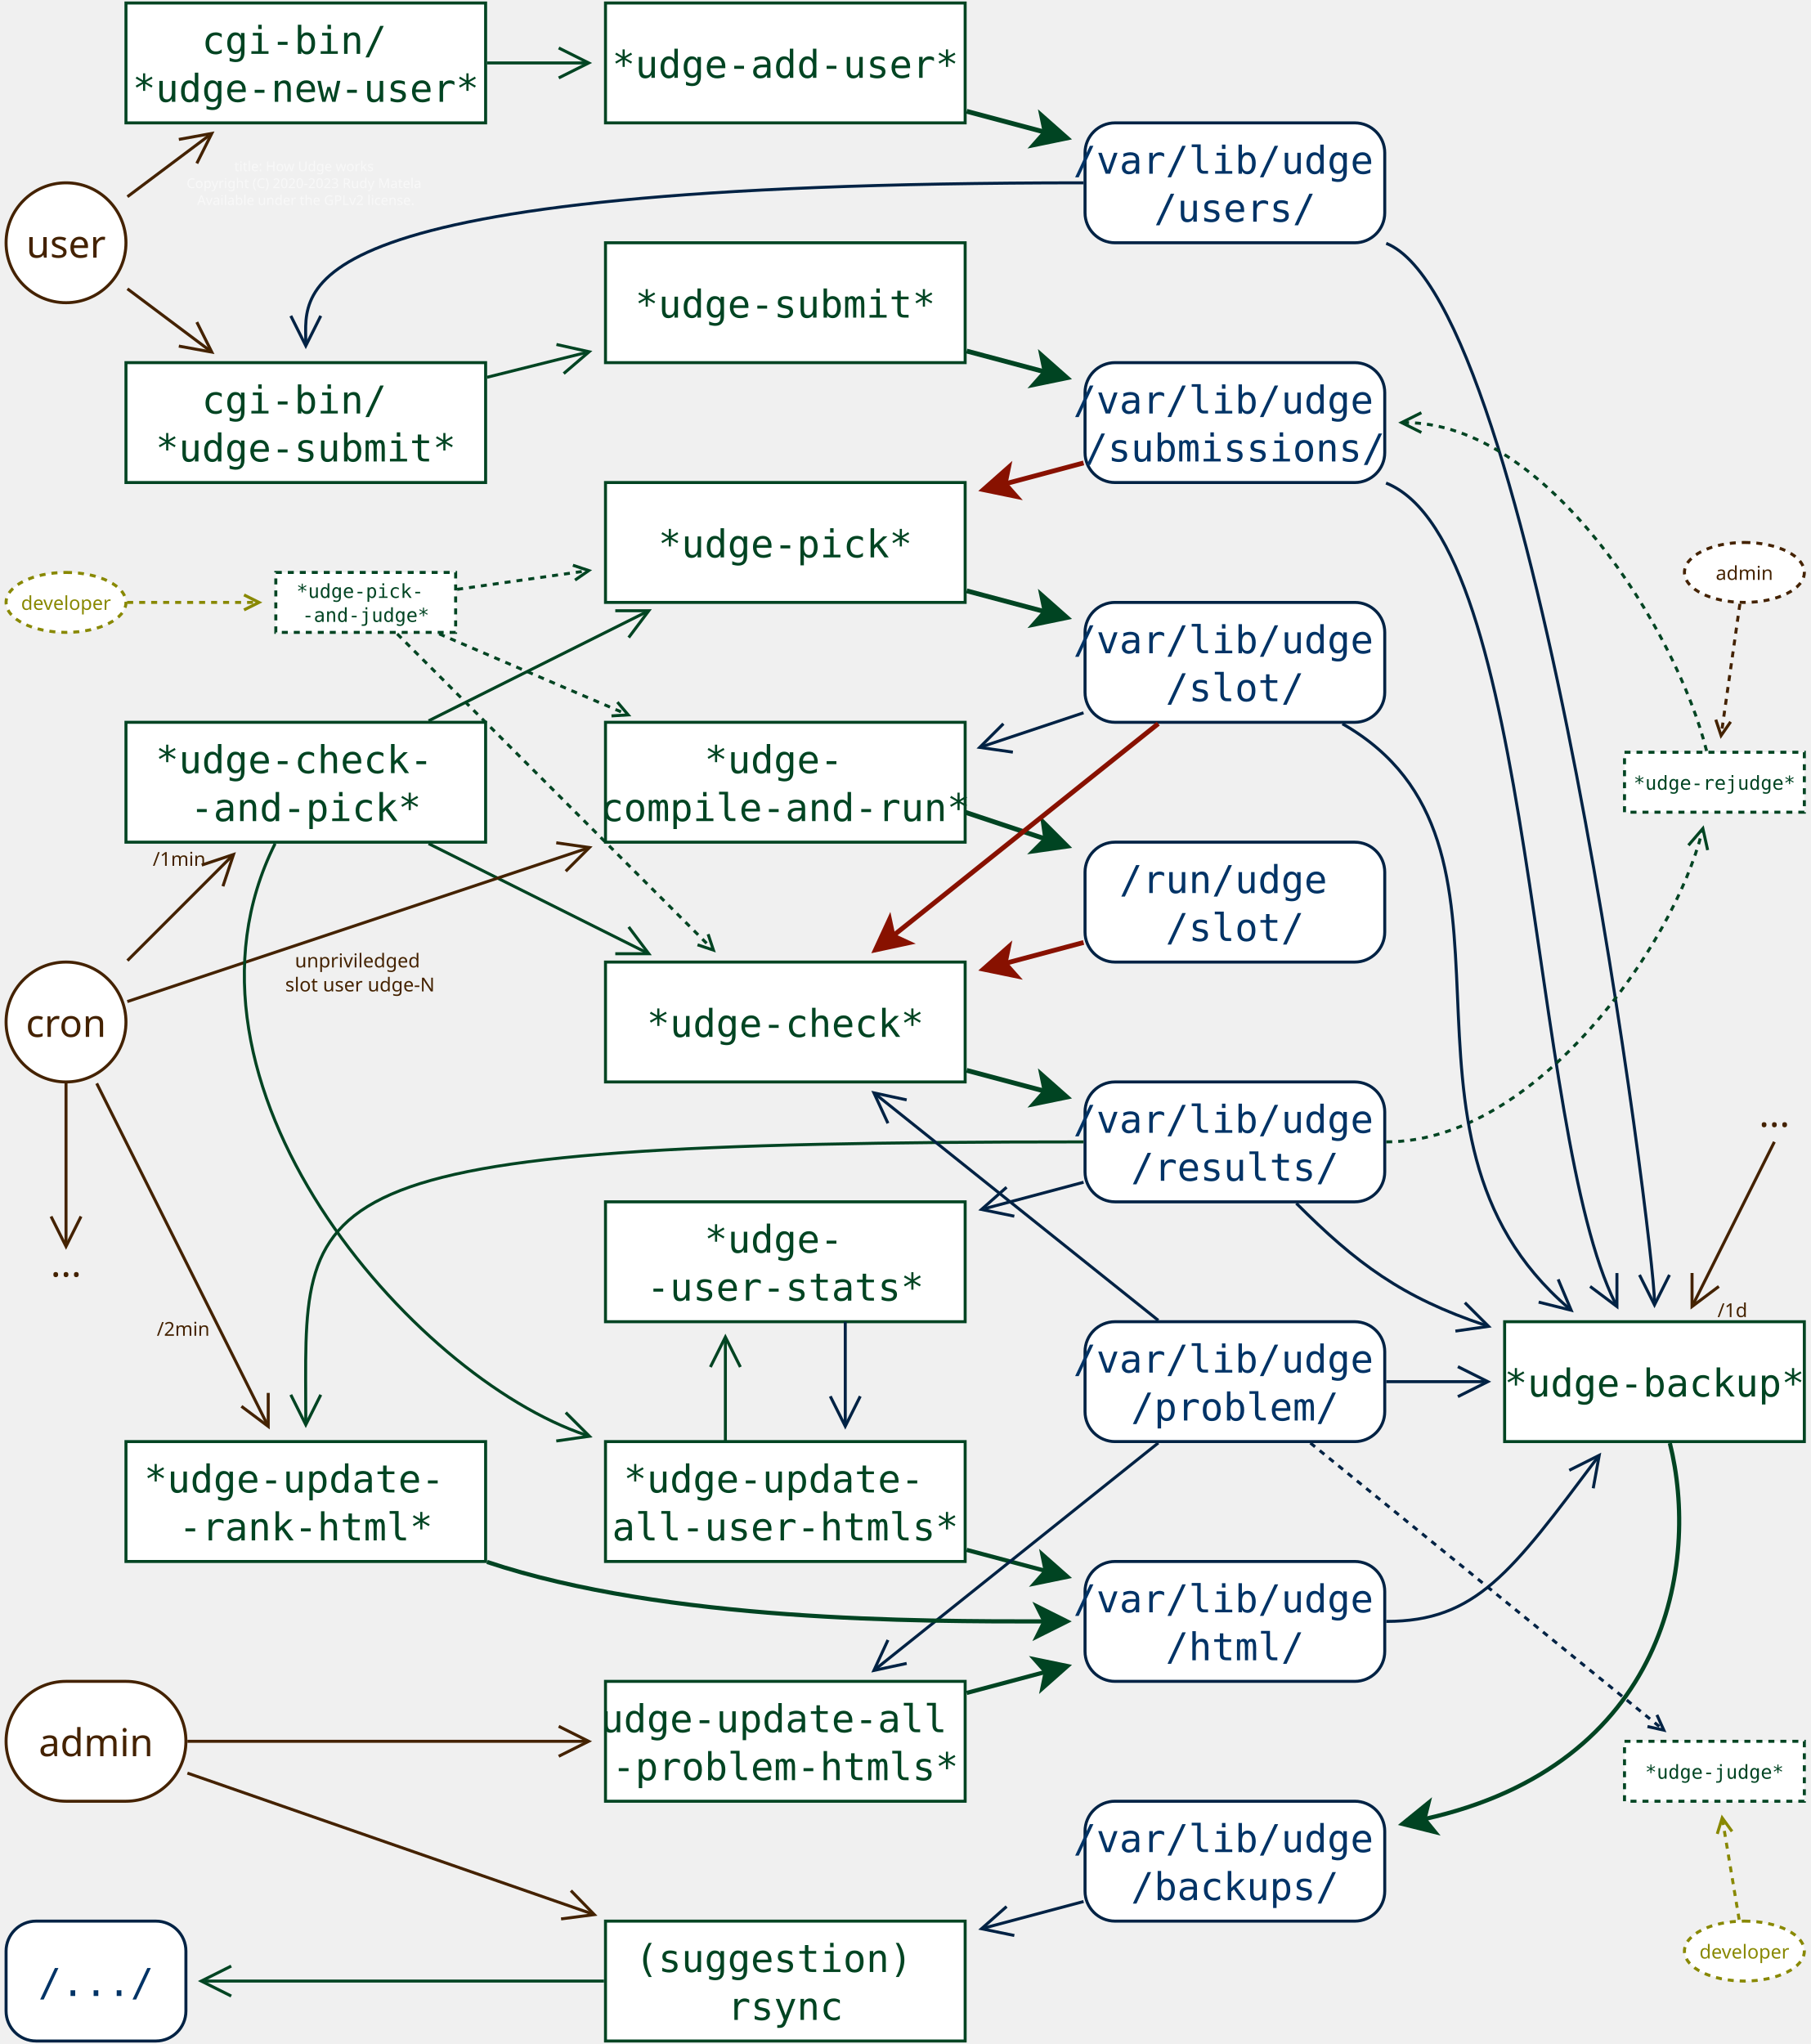
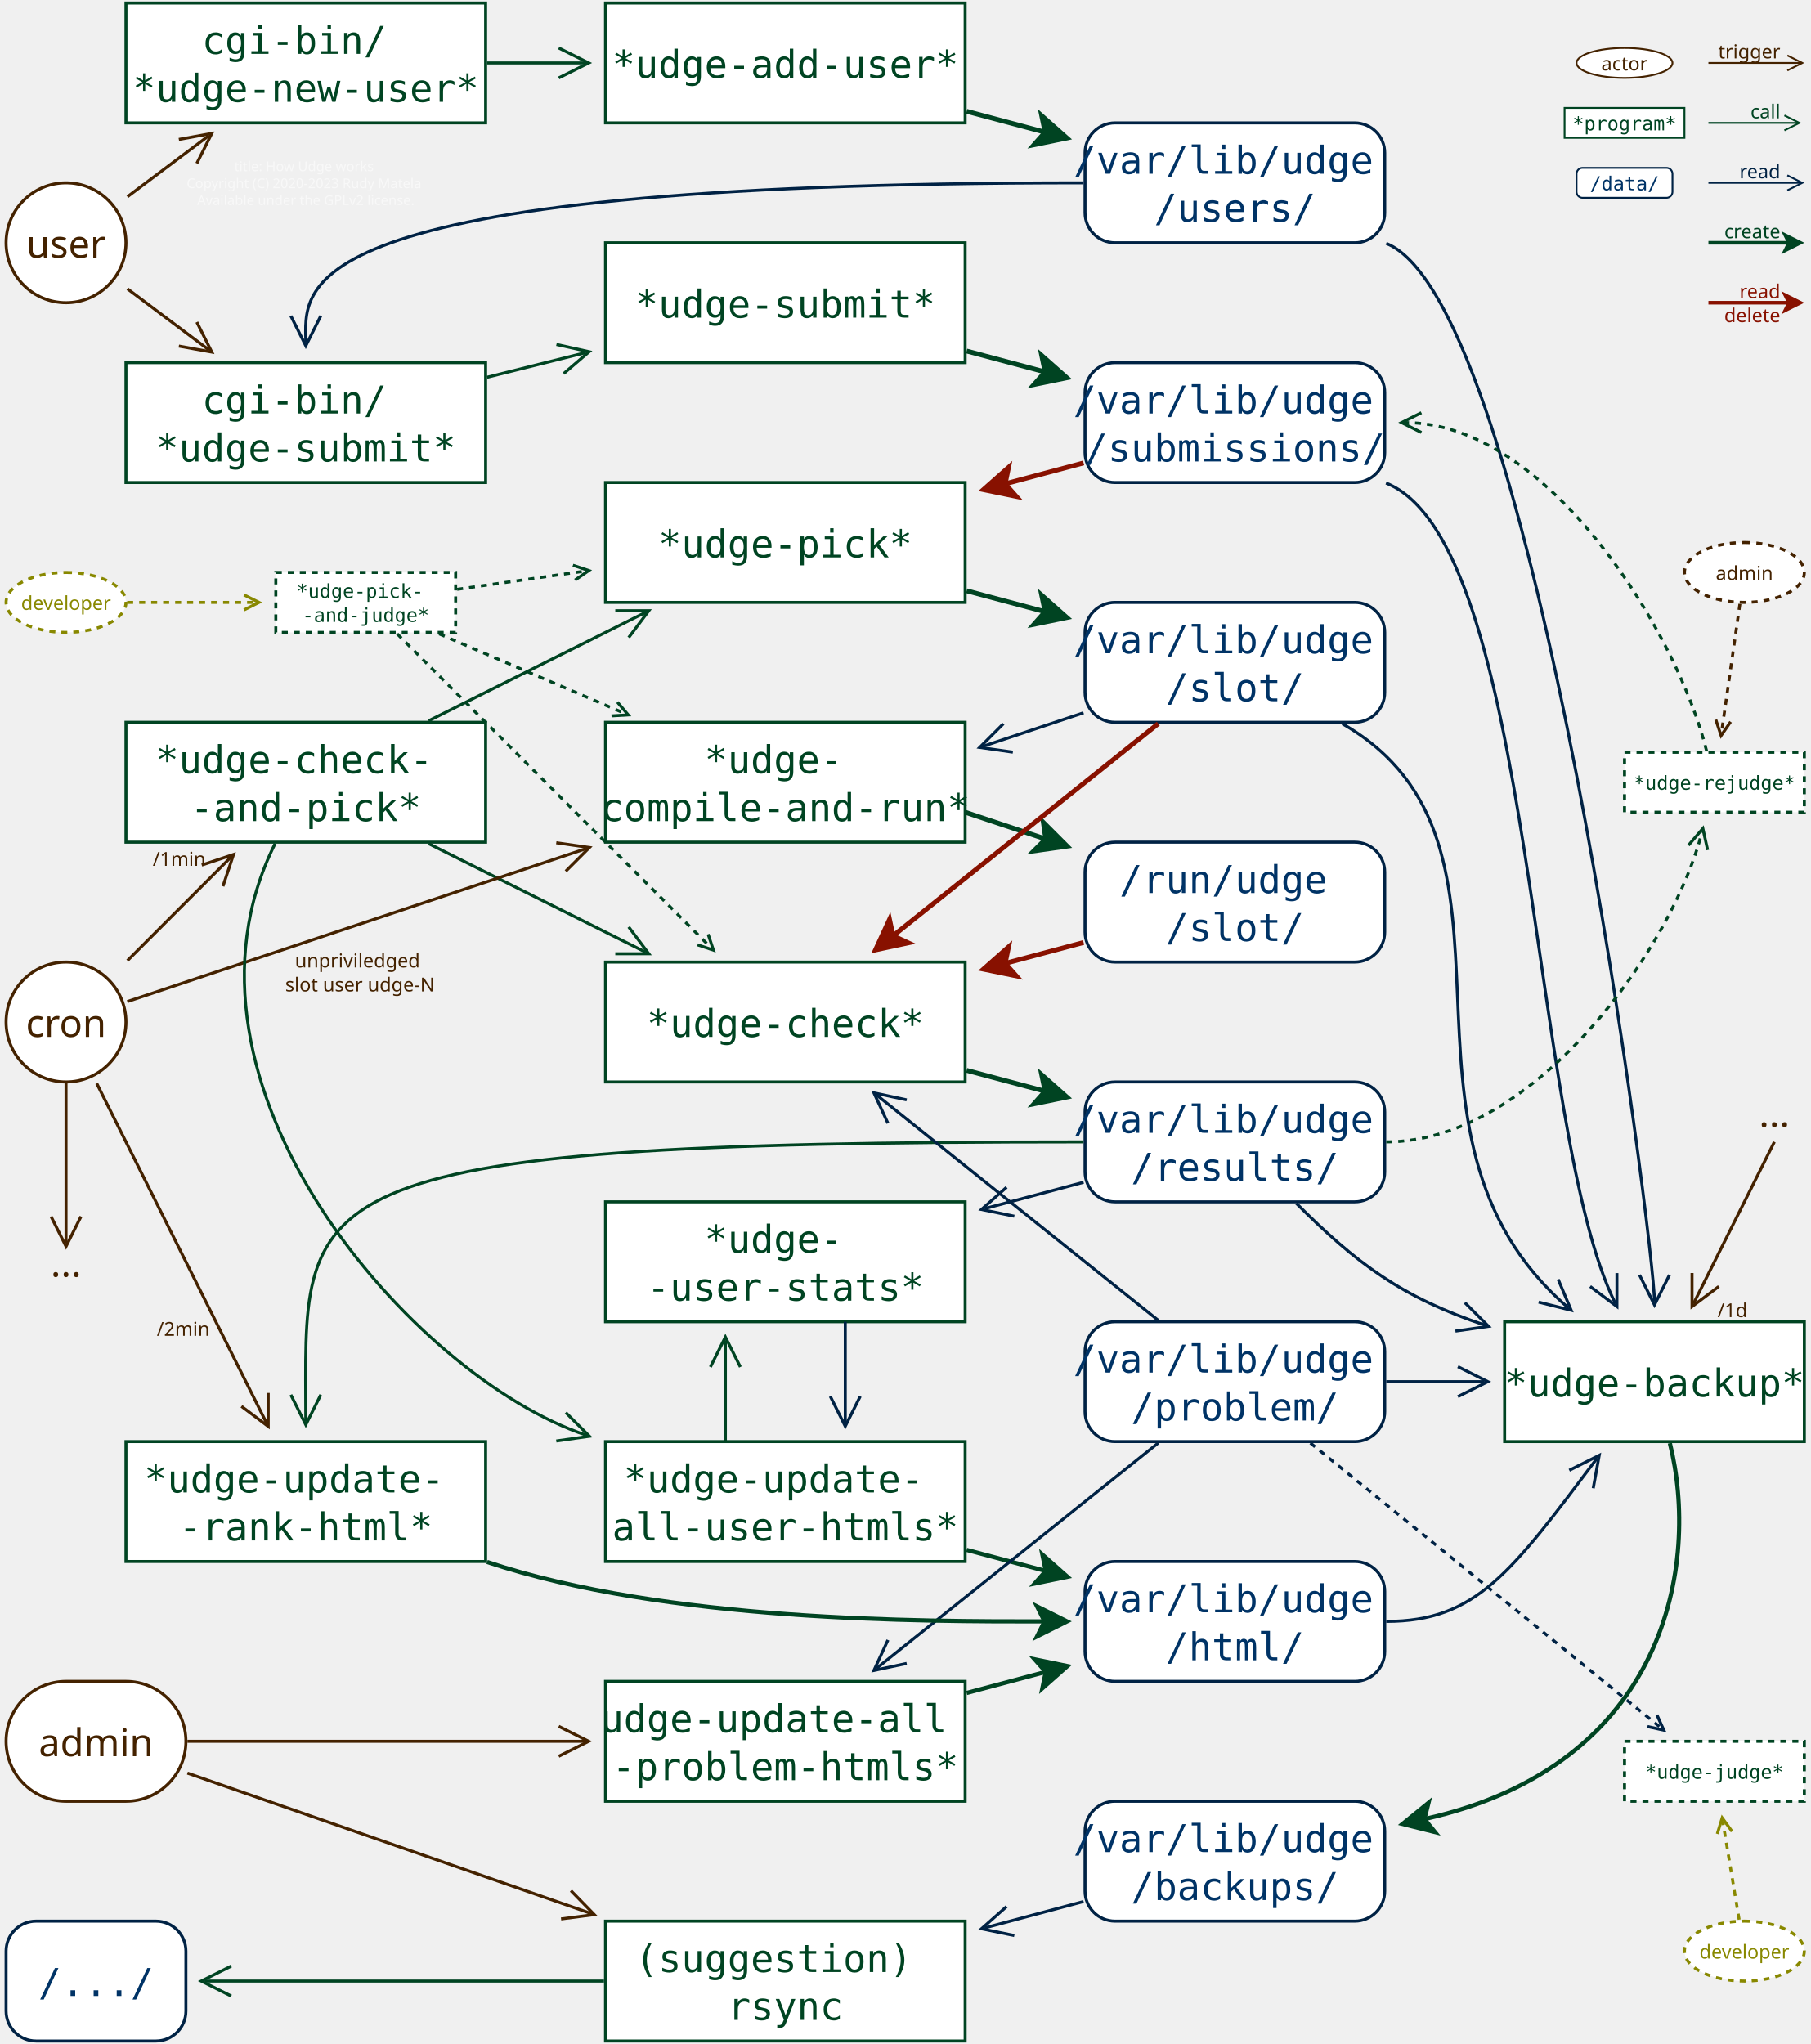
<svg xmlns="http://www.w3.org/2000/svg" width="155mm" height="175mm" viewBox="-1 -1 602 682">
  <g>
    <rect style="fill: #ffffff" x="360" y="40" width="100" height="40" rx="10" ry="10" />
    <rect style="fill: none; fill-opacity:0; stroke-width: 1; stroke-linejoin: round; stroke: #002244" x="360" y="40" width="100" height="40" rx="10" ry="10" />
  </g>
  <g>
    <rect style="fill: #ffffff" x="200" y="0" width="120" height="40" />
    <rect style="fill: none; fill-opacity:0; stroke-width: 1; stroke: #004422" x="200" y="0" width="120" height="40" />
  </g>
  <text font-size="12.8" style="fill: #004422;text-anchor:middle;font-family:monospace;font-style:normal;font-weight:normal" x="260" y="24.966">
    <tspan x="260" y="24.966">*udge-add-user*</tspan>
  </text>
  <text font-size="12.8" style="fill: #003366;text-anchor:middle;font-family:monospace;font-style:normal;font-weight:normal" x="410" y="56.966">
    <tspan x="410" y="56.966">/var/lib/udge</tspan>
    <tspan x="410" y="72.966">/users/</tspan>
  </text>
  <g>
    <rect style="fill: #ffffff" x="40" y="0" width="120" height="40" />
    <rect style="fill: none; fill-opacity:0; stroke-width: 1; stroke: #004422" x="40" y="0" width="120" height="40" />
  </g>
  <text font-size="12.8" style="fill: #004422;text-anchor:middle;font-family:monospace;font-style:normal;font-weight:normal" x="100" y="16.966">
    <tspan x="100" y="16.966">cgi-bin/</tspan>
    <tspan x="100" y="32.966">*udge-new-user*</tspan>
  </text>
  <g>
    <line style="fill: none; fill-opacity:0; stroke-width: 1; stroke: #004422" x1="160.488" y1="20" x2="193.276" y2="20" />
    <polyline style="fill: none; fill-opacity:0; stroke-width: 1; stroke: #004422" points="184.394,25 194.394,20 184.394,15 " />
  </g>
  <g>
    <line style="fill: none; fill-opacity:0; stroke-width: 1.6; stroke: #004422" x1="320.507" y1="36.135" x2="346.678" y2="43.114" />
    <polygon style="fill: #004422" points="353.924,45.047 342.974,47.301 346.678,43.114 345.55,37.639 " />
    <polygon style="fill: none; fill-opacity:0; stroke-width: 1.6; stroke: #004422" points="353.924,45.047 342.974,47.301 346.678,43.114 345.55,37.639 " />
  </g>
  <g>
    <rect style="fill: #ffffff" x="360" y="120" width="100" height="40" rx="10" ry="10" />
    <rect style="fill: none; fill-opacity:0; stroke-width: 1; stroke-linejoin: round; stroke: #002244" x="360" y="120" width="100" height="40" rx="10" ry="10" />
  </g>
  <text font-size="12.8" style="fill: #003366;text-anchor:middle;font-family:monospace;font-style:normal;font-weight:normal" x="410" y="136.966">
    <tspan x="410" y="136.966">/var/lib/udge</tspan>
    <tspan x="410" y="152.966">/submissions/</tspan>
  </text>
  <g>
    <rect style="fill: #ffffff" x="200" y="80" width="120" height="40" />
    <rect style="fill: none; fill-opacity:0; stroke-width: 1; stroke: #004422" x="200" y="80" width="120" height="40" />
  </g>
  <text font-size="12.8" style="fill: #004422;text-anchor:middle;font-family:monospace;font-style:normal;font-weight:normal" x="260" y="104.966">
    <tspan x="260" y="104.966">*udge-submit*</tspan>
  </text>
  <g>
    <line style="fill: none; fill-opacity:0; stroke-width: 1.6; stroke: #004422" x1="320.507" y1="116.135" x2="346.678" y2="123.114" />
    <polygon style="fill: #004422" points="353.924,125.047 342.974,127.301 346.678,123.114 345.55,117.639 " />
    <polygon style="fill: none; fill-opacity:0; stroke-width: 1.6; stroke: #004422" points="353.924,125.047 342.974,127.301 346.678,123.114 345.55,117.639 " />
  </g>
  <g>
    <rect style="fill: #ffffff" x="360" y="280" width="100" height="40" rx="10" ry="10" />
    <rect style="fill: none; fill-opacity:0; stroke-width: 1; stroke-linejoin: round; stroke: #002244" x="360" y="280" width="100" height="40" rx="10" ry="10" />
  </g>
  <text font-size="12.8" style="fill: #003366;text-anchor:middle;font-family:monospace;font-style:normal;font-weight:normal" x="410" y="296.966">
    <tspan x="410" y="296.966">/run/udge</tspan>
    <tspan x="410" y="312.966">/slot/</tspan>
  </text>
  <g>
    <rect style="fill: #ffffff" x="360" y="360" width="100" height="40" rx="10" ry="10" />
    <rect style="fill: none; fill-opacity:0; stroke-width: 1; stroke-linejoin: round; stroke: #002244" x="360" y="360" width="100" height="40" rx="10" ry="10" />
  </g>
  <text font-size="12.8" style="fill: #003366;text-anchor:middle;font-family:monospace;font-style:normal;font-weight:normal" x="410" y="376.966">
    <tspan x="410" y="376.966">/var/lib/udge</tspan>
    <tspan x="410" y="392.966">/results/</tspan>
  </text>
  <g>
    <rect style="fill: #ffffff" x="360" y="520" width="100" height="40" rx="10" ry="10" />
    <rect style="fill: none; fill-opacity:0; stroke-width: 1; stroke-linejoin: round; stroke: #002244" x="360" y="520" width="100" height="40" rx="10" ry="10" />
  </g>
  <text font-size="12.8" style="fill: #003366;text-anchor:middle;font-family:monospace;font-style:normal;font-weight:normal" x="410" y="536.966">
    <tspan x="410" y="536.966">/var/lib/udge</tspan>
    <tspan x="410" y="552.966">/html/</tspan>
  </text>
  <g>
    <rect style="fill: #ffffff" x="40" y="120" width="120" height="40" />
    <rect style="fill: none; fill-opacity:0; stroke-width: 1; stroke: #004422" x="40" y="120" width="120" height="40" />
  </g>
  <text font-size="12.8" style="fill: #004422;text-anchor:middle;font-family:monospace;font-style:normal;font-weight:normal" x="100" y="136.966">
    <tspan x="100" y="136.966">cgi-bin/</tspan>
    <tspan x="100" y="152.966">*udge-submit*</tspan>
  </text>
  <g>
    <line style="fill: none; fill-opacity:0; stroke-width: 1; stroke: #004422" x1="160.488" y1="124.878" x2="193.462" y2="116.635" />
    <polyline style="fill: none; fill-opacity:0; stroke-width: 1; stroke: #004422" points="186.058,123.639 194.546,116.363 183.632,113.938 " />
  </g>
  <g>
    <rect style="fill: #ffffff" x="0" y="60" width="40" height="40" rx="20" ry="20" />
    <rect style="fill: none; fill-opacity:0; stroke-width: 1; stroke-linejoin: round; stroke: #442200" x="0" y="60" width="40" height="40" rx="20" ry="20" />
  </g>
  <text font-size="12.8" style="fill: #442200;text-anchor:middle;font-family:sans-serif;font-style:normal;font-weight:normal" x="20" y="84.966">
    <tspan x="20" y="84.966">user</tspan>
  </text>
  <g>
    <line style="fill: none; fill-opacity:0; stroke-width: 1; stroke-linejoin: round; stroke: #442200" x1="40.488" y1="64.634" x2="67.746" y2="44.191" />
    <polyline style="fill: none; fill-opacity:0; stroke-width: 1; stroke: #442200" points="63.64,53.52 68.64,43.52 57.64,45.52 " />
  </g>
  <g>
    <line style="fill: none; fill-opacity:0; stroke-width: 1; stroke: #442200" x1="40.488" y1="95.366" x2="67.746" y2="115.809" />
    <polyline style="fill: none; fill-opacity:0; stroke-width: 1; stroke: #442200" points="57.64,114.48 68.64,116.48 63.64,106.48 " />
  </g>
  <g>
    <rect style="fill: #ffffff" x="0" y="320" width="40" height="40" rx="20" ry="20" />
    <rect style="fill: none; fill-opacity:0; stroke-width: 1; stroke-linejoin: round; stroke: #442200" x="0" y="320" width="40" height="40" rx="20" ry="20" />
  </g>
  <text font-size="12.8" style="fill: #442200;text-anchor:middle;font-family:sans-serif;font-style:normal;font-weight:normal" x="20" y="344.966">
    <tspan x="20" y="344.966">cron</tspan>
  </text>
  <g>
    <rect style="fill: #ffffff" x="200" y="160" width="120" height="40" />
    <rect style="fill: none; fill-opacity:0; stroke-width: 1; stroke: #004422" x="200" y="160" width="120" height="40" />
  </g>
  <text font-size="12.8" style="fill: #004422;text-anchor:middle;font-family:monospace;font-style:normal;font-weight:normal" x="260" y="184.966">
    <tspan x="260" y="184.966">*udge-pick*</tspan>
  </text>
  <g>
    <line style="fill: none; fill-opacity:0; stroke-width: 1.6; stroke: #881100" x1="359.518" y1="153.462" x2="333.347" y2="160.441" />
    <polygon style="fill: #881100" points="326.101,162.373 334.475,154.965 333.347,160.441 337.051,164.628 " />
    <polygon style="fill: none; fill-opacity:0; stroke-width: 1.6; stroke: #881100" points="326.101,162.373 334.475,154.965 333.347,160.441 337.051,164.628 " />
  </g>
  <g>
    <line style="fill: none; fill-opacity:0; stroke-width: 1.6; stroke: #004422" x1="320.507" y1="196.135" x2="346.678" y2="203.114" />
    <polygon style="fill: #004422" points="353.924,205.047 342.974,207.301 346.678,203.114 345.55,197.639 " />
    <polygon style="fill: none; fill-opacity:0; stroke-width: 1.6; stroke: #004422" points="353.924,205.047 342.974,207.301 346.678,203.114 345.55,197.639 " />
  </g>
  <g>
    <rect style="fill: #ffffff" x="200" y="320" width="120" height="40" />
    <rect style="fill: none; fill-opacity:0; stroke-width: 1; stroke: #004422" x="200" y="320" width="120" height="40" />
  </g>
  <text font-size="12.8" style="fill: #004422;text-anchor:middle;font-family:monospace;font-style:normal;font-weight:normal" x="260" y="344.966">
    <tspan x="260" y="344.966">*udge-check*</tspan>
  </text>
  <g>
    <line style="fill: none; fill-opacity:0; stroke-width: 1.6; stroke: #881100" x1="359.518" y1="313.462" x2="333.347" y2="320.441" />
    <polygon style="fill: #881100" points="326.101,322.373 334.475,314.965 333.347,320.441 337.051,324.628 " />
    <polygon style="fill: none; fill-opacity:0; stroke-width: 1.6; stroke: #881100" points="326.101,322.373 334.475,314.965 333.347,320.441 337.051,324.628 " />
  </g>
  <g>
    <line style="fill: none; fill-opacity:0; stroke-width: 1.6; stroke: #004422" x1="320.507" y1="356.135" x2="346.678" y2="363.114" />
    <polygon style="fill: #004422" points="353.924,365.047 342.974,367.301 346.678,363.114 345.55,357.639 " />
    <polygon style="fill: none; fill-opacity:0; stroke-width: 1.6; stroke: #004422" points="353.924,365.047 342.974,367.301 346.678,363.114 345.55,357.639 " />
  </g>
  <g>
    <rect style="fill: #ffffff" x="360" y="440" width="100" height="40" rx="10" ry="10" />
    <rect style="fill: none; fill-opacity:0; stroke-width: 1; stroke-linejoin: round; stroke: #002244" x="360" y="440" width="100" height="40" rx="10" ry="10" />
  </g>
  <text font-size="12.8" style="fill: #003366;text-anchor:middle;font-family:monospace;font-style:normal;font-weight:normal" x="410" y="456.966">
    <tspan x="410" y="456.966">/var/lib/udge</tspan>
    <tspan x="410" y="472.966">/problem/</tspan>
  </text>
  <g>
    <rect style="fill: #ffffff" x="500" y="440" width="100" height="40" />
    <rect style="fill: none; fill-opacity:0; stroke-width: 1; stroke: #004422" x="500" y="440" width="100" height="40" />
  </g>
  <text font-size="12.8" style="fill: #004422;text-anchor:middle;font-family:monospace;font-style:normal;font-weight:normal" x="550" y="464.966">
    <tspan x="550" y="464.966">*udge-backup*</tspan>
  </text>
  <g>
    <rect style="fill: #ffffff" x="360" y="600" width="100" height="40" rx="10" ry="10" />
    <rect style="fill: none; fill-opacity:0; stroke-width: 1; stroke-linejoin: round; stroke: #002244" x="360" y="600" width="100" height="40" rx="10" ry="10" />
  </g>
  <text font-size="12.8" style="fill: #003366;text-anchor:middle;font-family:monospace;font-style:normal;font-weight:normal" x="410" y="616.966">
    <tspan x="410" y="616.966">/var/lib/udge</tspan>
    <tspan x="410" y="632.966">/backups/</tspan>
  </text>
  <g>
    <rect style="fill: #ffffff" x="200" y="480" width="120" height="40" />
    <rect style="fill: none; fill-opacity:0; stroke-width: 1; stroke: #004422" x="200" y="480" width="120" height="40" />
  </g>
  <text font-size="12.8" style="fill: #004422;text-anchor:middle;font-family:monospace;font-style:normal;font-weight:normal" x="260" y="496.966">
    <tspan x="260" y="496.966">*udge-update-</tspan>
    <tspan x="260" y="512.966">all-user-htmls*</tspan>
  </text>
  <g>
    <line style="fill: none; fill-opacity:0; stroke-width: 1; stroke: #002244" x1="359.518" y1="393.462" x2="326.533" y2="402.258" />
    <polyline style="fill: none; fill-opacity:0; stroke-width: 1; stroke: #002244" points="333.826,395.138 325.452,402.546 336.403,404.801 " />
  </g>
  <g>
    <line style="fill: none; fill-opacity:0; stroke-width: 1.4; stroke: #004422" x1="320.507" y1="516.135" x2="346.894" y2="523.172" />
    <polygon style="fill: #004422" points="354.14,525.104 343.19,527.359 346.894,523.172 345.766,517.696 " />
    <polygon style="fill: none; fill-opacity:0; stroke-width: 1.4; stroke: #004422" points="354.14,525.104 343.19,527.359 346.894,523.172 345.766,517.696 " />
  </g>
  <g>
    <rect style="fill: #ffffff" x="200" y="560" width="120" height="40" />
    <rect style="fill: none; fill-opacity:0; stroke-width: 1; stroke: #004422" x="200" y="560" width="120" height="40" />
  </g>
  <text font-size="12.8" style="fill: #004422;text-anchor:middle;font-family:monospace;font-style:normal;font-weight:normal" x="260" y="576.966">
    <tspan x="260" y="576.966">udge-update-all</tspan>
    <tspan x="260" y="592.966">-problem-htmls*</tspan>
  </text>
  <g>
    <line style="fill: none; fill-opacity:0; stroke-width: 1; stroke: #002244" x1="384.438" y1="480.449" x2="290.431" y2="555.655" />
    <polyline style="fill: none; fill-opacity:0; stroke-width: 1; stroke: #002244" points="294.243,546.202 289.558,556.354 300.49,554.011 " />
  </g>
  <g>
    <line style="fill: none; fill-opacity:0; stroke-width: 1.4; stroke: #004422" x1="320.507" y1="563.865" x2="346.894" y2="556.828" />
    <polygon style="fill: #004422" points="354.14,554.896 345.766,562.304 346.894,556.828 343.19,552.641 " />
    <polygon style="fill: none; fill-opacity:0; stroke-width: 1.4; stroke: #004422" points="354.14,554.896 345.766,562.304 346.894,556.828 343.19,552.641 " />
  </g>
  <g>
    <rect style="fill: #ffffff" x="0" y="560" width="60" height="40" rx="20" ry="20" />
    <rect style="fill: none; fill-opacity:0; stroke-width: 1; stroke-linejoin: round; stroke: #442200" x="0" y="560" width="60" height="40" rx="20" ry="20" />
  </g>
  <text font-size="12.8" style="fill: #442200;text-anchor:middle;font-family:sans-serif;font-style:normal;font-weight:normal" x="30" y="584.966">
    <tspan x="30" y="584.966">admin</tspan>
  </text>
  <g>
    <line style="fill: none; fill-opacity:0; stroke-width: 1; stroke-linejoin: round; stroke: #442200" x1="60.505" y1="580" x2="193.274" y2="580" />
    <polyline style="fill: none; fill-opacity:0; stroke-width: 1; stroke: #442200" points="184.392,585 194.392,580 184.392,575 " />
  </g>
  <g>
    <rect style="fill: #ffffff" x="40" y="240" width="120" height="40" />
    <rect style="fill: none; fill-opacity:0; stroke-width: 1; stroke: #004422" x="40" y="240" width="120" height="40" />
  </g>
  <text font-size="12.8" style="fill: #004422;text-anchor:middle;font-family:monospace;font-style:normal;font-weight:normal" x="100" y="256.966">
    <tspan x="100" y="256.966">*udge-check-</tspan>
    <tspan x="100" y="272.966">-and-pick*</tspan>
  </text>
  <g>
    <line style="fill: none; fill-opacity:0; stroke-width: 1; stroke: #004422" x1="140.977" y1="239.512" x2="213.446" y2="203.277" />
    <polyline style="fill: none; fill-opacity:0; stroke-width: 1; stroke: #004422" points="207.738,211.721 214.446,202.777 203.265,202.777 " />
  </g>
  <g>
    <line style="fill: none; fill-opacity:0; stroke-width: 1; stroke: #004422" x1="140.977" y1="280.488" x2="213.446" y2="316.723" />
    <polyline style="fill: none; fill-opacity:0; stroke-width: 1; stroke: #004422" points="203.265,317.223 214.446,317.223 207.738,308.279 " />
  </g>
  <g>
    <line style="fill: none; fill-opacity:0; stroke-width: 1; stroke: #442200" x1="40.488" y1="319.512" x2="75.102" y2="284.898" />
    <polyline style="fill: none; fill-opacity:0; stroke-width: 1; stroke: #442200" points="72.357,294.714 75.893,284.107 65.286,287.643 " />
  </g>
  <g>
    <rect style="fill: #ffffff" x="40" y="480" width="120" height="40" />
    <rect style="fill: none; fill-opacity:0; stroke-width: 1; stroke: #004422" x="40" y="480" width="120" height="40" />
  </g>
  <text font-size="12.8" style="fill: #004422;text-anchor:middle;font-family:monospace;font-style:normal;font-weight:normal" x="100" y="496.966">
    <tspan x="100" y="496.966">*udge-update-</tspan>
    <tspan x="100" y="512.966">-rank-html*</tspan>
  </text>
  <g>
    <path style="fill: none; fill-opacity:0; stroke-width: 1; stroke: #004422" d="M 359.501 380 C 89.501,380 100,395.498 100,473.262" />
    <polyline style="fill: none; fill-opacity:0; stroke-width: 1; stroke: #004422" points="95,464.38 100,474.38 105,464.38 " />
  </g>
  <g>
    <path style="fill: none; fill-opacity:0; stroke-width: 1.4; stroke: #004422" d="M 160.495 520.165 C 220.495,540.165 305.558,540 346.493,540" />
    <polygon style="fill: #004422" points="353.993,540 343.993,545 346.493,540 343.993,535 " />
    <polygon style="fill: none; fill-opacity:0; stroke-width: 1.4; stroke: #004422" points="353.993,540 343.993,545 346.493,540 343.993,535 " />
  </g>
  <g>
    <path style="fill: none; fill-opacity:0; stroke-width: 1; stroke: #002244" d="M 460.483 460 C 530.483,460 445.517,460 493.281,460" />
    <polyline style="fill: none; fill-opacity:0; stroke-width: 1; stroke: #002244" points="484.399,465 494.399,460 484.399,455 " />
  </g>
  <g>
    <path style="fill: none; fill-opacity:0; stroke-width: 1; stroke: #002244" d="M 460.488 540 C 490.488,540 502.235,523.686 530.894,485.475" />
    <polyline style="fill: none; fill-opacity:0; stroke-width: 1; stroke: #002244" points="529.564,495.581 531.564,484.581 521.564,489.581 " />
  </g>
  <g>
    <path style="fill: none; fill-opacity:0; stroke-width: 1; stroke: #002244" d="M 460.435 160.174 C 510.435,180.174 507.972,375.943 536.972,433.943" />
    <polyline style="fill: none; fill-opacity:0; stroke-width: 1; stroke: #002244" points="528.527,428.235 537.472,434.943 537.472,423.763 " />
  </g>
  <g>
    <path style="fill: none; fill-opacity:0; stroke-width: 1; stroke: #002244" d="M 460.494 80.198 C 510.494,100.198 550,415.501 550,433.265" />
    <polyline style="fill: none; fill-opacity:0; stroke-width: 1; stroke: #002244" points="545,424.383 550,434.383 555,424.383 " />
  </g>
  <text font-size="4.516" style="fill: #f8f8f8;text-anchor:middle;font-family:sans-serif;font-style:normal;font-weight:normal" x="100" y="56.108">
    <tspan x="100" y="56.108">title: How Udge works</tspan>
    <tspan x="100" y="61.752">Copyright (C) 2020-2023 Rudy Matela</tspan>
    <tspan x="100" y="67.397">Available under the GPLv2 license.</tspan>
  </text>
  <g>
    <path style="fill: none; fill-opacity:0; stroke-width: 1.4; stroke: #004422" d="M 555.127 480.507 C 565.127,520.507 554.396,587.912 473.246,605.945" />
    <polygon style="fill: #004422" points="465.924,607.572 474.602,600.522 473.246,605.945 476.771,610.284 " />
    <polygon style="fill: none; fill-opacity:0; stroke-width: 1.4; stroke: #004422" points="465.924,607.572 474.602,600.522 473.246,605.945 476.771,610.284 " />
  </g>
  <g>
    <rect style="fill: #ffffff" x="200" y="640" width="120" height="40" />
    <rect style="fill: none; fill-opacity:0; stroke-width: 1; stroke: #004422" x="200" y="640" width="120" height="40" />
  </g>
  <text font-size="12.8" style="fill: #004422;text-anchor:middle;font-family:monospace;font-style:normal;font-weight:normal" x="260" y="656.966">
    <tspan x="260" y="656.966">(suggestion)</tspan>
    <tspan x="260" y="672.966">rsync</tspan>
  </text>
  <g>
    <line style="fill: none; fill-opacity:0; stroke-width: 1; stroke: #442200" x1="60.505" y1="590.61" x2="195.206" y2="637.463" />
    <polyline style="fill: none; fill-opacity:0; stroke-width: 1; stroke: #442200" points="185.175,639.268 196.262,637.83 188.46,629.823 " />
  </g>
  <g>
    <line style="fill: none; fill-opacity:0; stroke-width: 1; stroke: #002244" x1="359.518" y1="633.462" x2="326.533" y2="642.258" />
    <polyline style="fill: none; fill-opacity:0; stroke-width: 1; stroke: #002244" points="333.826,635.138 325.452,642.546 336.403,644.801 " />
  </g>
  <g>
    <line style="fill: none; fill-opacity:0; stroke-width: 1; stroke: #004422" x1="199.496" y1="660" x2="66.236" y2="660" />
    <polyline style="fill: none; fill-opacity:0; stroke-width: 1; stroke: #004422" points="75.118,655 65.118,660 75.118,665 " />
  </g>
  <g>
    <rect style="fill: #ffffff" x="0" y="640" width="60" height="40" rx="10" ry="10" />
    <rect style="fill: none; fill-opacity:0; stroke-width: 1; stroke-linejoin: round; stroke: #002244" x="0" y="640" width="60" height="40" rx="10" ry="10" />
  </g>
  <text font-size="12.8" style="fill: #003366;text-anchor:middle;font-family:monospace;font-style:normal;font-weight:normal" x="30" y="664.966">
    <tspan x="30" y="664.966">/.../</tspan>
  </text>
  <g>
    <line style="fill: none; fill-opacity:0; stroke-width: 1; stroke-linejoin: round; stroke: #442200" x1="30.244" y1="360.488" x2="86.967" y2="473.934" />
    <polyline style="fill: none; fill-opacity:0; stroke-width: 1; stroke: #442200" points="78.523,468.226 87.467,474.934 87.467,463.754 " />
  </g>
  <g>
    <rect style="fill: #ffffff" x="200" y="240" width="120" height="40" />
    <rect style="fill: none; fill-opacity:0; stroke-width: 1; stroke: #004422" x="200" y="240" width="120" height="40" />
  </g>
  <text font-size="12.8" style="fill: #004422;text-anchor:middle;font-family:monospace;font-style:normal;font-weight:normal" x="260" y="256.966">
    <tspan x="260" y="256.966">*udge-</tspan>
    <tspan x="260" y="272.966">compile-and-run*</tspan>
  </text>
  <g>
    <line style="fill: none; fill-opacity:0; stroke-width: 1; stroke: #442200" x1="40.449" y1="333.184" x2="193.579" y2="282.14" />
    <polyline style="fill: none; fill-opacity:0; stroke-width: 1; stroke: #442200" points="186.734,289.693 194.639,281.787 183.571,280.206 " />
  </g>
  <g>
    <path style="fill: none; fill-opacity:0; stroke-width: 1; stroke: #002244" d="M 359.497 60 C 89.497,60 100,95.502 100,113.266" />
    <polyline style="fill: none; fill-opacity:0; stroke-width: 1; stroke: #002244" points="95,104.384 100,114.384 105,104.384 " />
  </g>
  <text font-size="6.401" style="fill: #442200;text-anchor:middle;font-family:sans-serif;font-style:normal;font-weight:normal" x="118.075" y="289.789">
    <tspan x="118.075" y="289.789" />
    <tspan x="118.075" y="297.79" />
    <tspan x="118.075" y="305.791" />
    <tspan x="118.075" y="313.792" />
    <tspan x="118.075" y="321.793">unpriviledged</tspan>
    <tspan x="118.075" y="329.794">slot user udge-N</tspan>
  </text>
  <g>
    <line style="fill: none; fill-opacity:0; stroke-width: 1.6; stroke: #004422" x1="320" y1="270" x2="346.889" y2="278.963" />
    <polygon style="fill: #004422" points="354.004,281.335 342.936,282.916 346.889,278.963 346.098,273.429 " />
    <polygon style="fill: none; fill-opacity:0; stroke-width: 1.6; stroke: #004422" points="354.004,281.335 342.936,282.916 346.889,278.963 346.098,273.429 " />
  </g>
  <g>
    <line style="fill: none; fill-opacity:0; stroke-width: 1; stroke: #002244" x1="359.496" y1="236.835" x2="325.916" y2="248.028" />
    <polyline style="fill: none; fill-opacity:0; stroke-width: 1; stroke: #002244" points="332.761,240.476 324.855,248.382 335.923,249.963 " />
  </g>
  <g>
    <line style="fill: none; fill-opacity:0; stroke-width: 1; stroke: #442200" x1="590" y1="380" x2="563.033" y2="433.934" />
    <polyline style="fill: none; fill-opacity:0; stroke-width: 1; stroke: #442200" points="562.533,423.754 562.533,434.934 571.477,428.226 " />
  </g>
  <text font-size="12.802" style="fill: #442200;text-anchor:middle;font-family:sans-serif;font-style:normal;font-weight:normal" x="590" y="374.967">
    <tspan x="590" y="374.967">...</tspan>
  </text>
  <g>
    <line style="fill: none; fill-opacity:0; stroke-width: 1; stroke: #442200" x1="20" y1="360" x2="20" y2="413.764" />
    <polyline style="fill: none; fill-opacity:0; stroke-width: 1; stroke: #442200" points="15,404.882 20,414.882 25,404.882 " />
  </g>
  <text font-size="12.802" style="fill: #442200;text-anchor:middle;font-family:sans-serif;font-style:normal;font-weight:normal" x="20" y="424.967">
    <tspan x="20" y="424.967">...</tspan>
  </text>
  <g>
    <rect style="fill: #ffffff" x="200" y="400" width="120" height="40" />
    <rect style="fill: none; fill-opacity:0; stroke-width: 1; stroke: #004422" x="200" y="400" width="120" height="40" />
  </g>
  <text font-size="12.8" style="fill: #004422;text-anchor:middle;font-family:monospace;font-style:normal;font-weight:normal" x="260" y="416.966">
    <tspan x="260" y="416.966">*udge-</tspan>
    <tspan x="260" y="432.966">-user-stats*</tspan>
  </text>
  <g>
    <line style="fill: none; fill-opacity:0; stroke-width: 1; stroke: #002244" x1="280" y1="440" x2="280" y2="473.764" />
    <polyline style="fill: none; fill-opacity:0; stroke-width: 1; stroke: #002244" points="275,464.882 280,474.882 285,464.882 " />
  </g>
  <g>
    <path style="fill: none; fill-opacity:0; stroke-width: 1; stroke: #004422" d="M 89.757 280.486 C 49.757,360.486 135.703,458.568 193.582,477.861" />
    <polyline style="fill: none; fill-opacity:0; stroke-width: 1; stroke: #004422" points="183.574,479.795 194.642,478.214 186.737,470.308 " />
  </g>
  <text font-size="6.401" style="fill: #442200;text-anchor:middle;font-family:sans-serif;font-style:normal;font-weight:normal" x="58.586" y="287.895">
    <tspan x="58.586" y="287.895">/1min</tspan>
    <tspan x="58.586" y="295.896" />
    <tspan x="58.586" y="303.897" />
    <tspan x="58.586" y="311.898" />
    <tspan x="58.586" y="319.899" />
  </text>
  <text font-size="6.401" style="fill: #442200;text-anchor:middle;font-family:sans-serif;font-style:normal;font-weight:normal" x="59.106" y="396.692">
    <tspan x="59.106" y="396.692" />
    <tspan x="59.106" y="404.693" />
    <tspan x="59.106" y="412.694" />
    <tspan x="59.106" y="420.695" />
    <tspan x="59.106" y="428.696" />
    <tspan x="59.106" y="436.697" />
    <tspan x="59.106" y="444.698">/2min</tspan>
  </text>
  <text font-size="6.401" style="fill: #442200;text-anchor:middle;font-family:sans-serif;font-style:normal;font-weight:normal" x="576.016" y="382.448">
    <tspan x="576.016" y="382.448" />
    <tspan x="576.016" y="390.449" />
    <tspan x="576.016" y="398.45" />
    <tspan x="576.016" y="406.451" />
    <tspan x="576.016" y="414.452" />
    <tspan x="576.016" y="422.453" />
    <tspan x="576.016" y="430.454" />
    <tspan x="576.016" y="438.455">/1d</tspan>
  </text>
  <g>
    <rect style="fill: #ffffff" x="90" y="190" width="60" height="20" />
    <rect style="fill: none; fill-opacity:0; stroke-width: 1; stroke-dasharray: 2; stroke: #004422" x="90" y="190" width="60" height="20" />
  </g>
  <text font-size="6.401" style="fill: #004422;text-anchor:middle;font-family:monospace;font-style:normal;font-weight:normal" x="120" y="198.483">
    <tspan x="120" y="198.483">*udge-pick-</tspan>
    <tspan x="120" y="206.484">-and-judge*</tspan>
  </text>
  <g>
    <rect style="fill: #ffffff" x="0" y="190" width="40" height="20" rx="20" ry="20" />
    <rect style="fill: none; fill-opacity:0; stroke-width: 1; stroke-linejoin: round; stroke-dasharray: 2; stroke: #888800" x="0" y="190" width="40" height="20" rx="20" ry="20" />
  </g>
  <text font-size="6.401" style="fill: #888800;text-anchor:middle;font-family:sans-serif;font-style:normal;font-weight:normal" x="20" y="202.483">
    <tspan x="20" y="202.483">developer</tspan>
  </text>
  <g>
    <line style="fill: none; fill-opacity:0; stroke-width: 1; stroke-linejoin: round; stroke-dasharray: 2; stroke: #004422" x1="150.497" y1="195.643" x2="193.32" y2="189.526" />
    <polyline style="fill: none; fill-opacity:0; stroke-width: 1; stroke: #004422" points="189.831,192.55 194.427,189.368 189.124,187.6 " />
  </g>
  <g>
    <line style="fill: none; fill-opacity:0; stroke-width: 1; stroke-dasharray: 2; stroke: #004422" x1="144.507" y1="210.503" x2="206.553" y2="237.094" />
    <polyline style="fill: none; fill-opacity:0; stroke-width: 1; stroke: #004422" points="202,237.863 207.581,237.535 203.97,233.267 " />
  </g>
  <g>
    <line style="fill: none; fill-opacity:0; stroke-width: 1; stroke-dasharray: 2; stroke: #004422" x1="130.502" y1="210.502" x2="235.219" y2="315.219" />
    <polyline style="fill: none; fill-opacity:0; stroke-width: 1; stroke: #004422" points="230.707,314.242 236.01,316.01 234.242,310.707 " />
  </g>
  <g>
    <line style="fill: none; fill-opacity:0; stroke-width: 1; stroke-dasharray: 2; stroke: #888800" x1="40.41" y1="200" x2="83.271" y2="200" />
    <polyline style="fill: none; fill-opacity:0; stroke-width: 1; stroke: #888800" points="79.389,202.5 84.389,200 79.389,197.5 " />
  </g>
  <g>
    <rect style="fill: #ffffff" x="540" y="250" width="60" height="20" />
    <rect style="fill: none; fill-opacity:0; stroke-width: 1; stroke-dasharray: 2; stroke: #004422" x="540" y="250" width="60" height="20" />
  </g>
  <text font-size="6.401" style="fill: #004422;text-anchor:middle;font-family:monospace;font-style:normal;font-weight:normal" x="570" y="262.483">
    <tspan x="570" y="262.483">*udge-rejudge*</tspan>
  </text>
  <g>
    <path style="fill: none; fill-opacity:0; stroke-width: 1; stroke-dasharray: 2; stroke: #004422" d="M 460.5 380 C 510.5,380 556.413,314.349 565.87,276.519" />
    <polyline style="fill: none; fill-opacity:0; stroke-width: 1; stroke: #004422" points="567.742,282.637 566.141,275.434 561.339,281.037 " />
  </g>
  <g>
    <path style="fill: none; fill-opacity:0; stroke-width: 1; stroke-dasharray: 2; stroke: #004422" d="M 567.383 249.531 C 557.383,209.531 514.5,140 466.737,140" />
    <polyline style="fill: none; fill-opacity:0; stroke-width: 1; stroke: #004422" points="472.219,136.7 465.619,140 472.219,143.3 " />
  </g>
  <g>
    <line style="fill: none; fill-opacity:0; stroke-width: 1; stroke-dasharray: 2; stroke: #442200" x1="578.5" y1="200.502" x2="572.382" y2="243.325" />
    <polyline style="fill: none; fill-opacity:0; stroke-width: 1; stroke: #442200" points="570.456,239.128 572.224,244.432 575.406,239.836 " />
  </g>
  <g>
    <rect style="fill: #ffffff" x="560" y="180" width="40" height="20" rx="20" ry="20" />
    <rect style="fill: none; fill-opacity:0; stroke-width: 1; stroke-linejoin: round; stroke-dasharray: 2; stroke: #442200" x="560" y="180" width="40" height="20" rx="20" ry="20" />
  </g>
  <text font-size="6.401" style="fill: #442200;text-anchor:middle;font-family:sans-serif;font-style:normal;font-weight:normal" x="580" y="192.483">
    <tspan x="580" y="192.483">admin</tspan>
  </text>
  <g>
    <rect style="fill: #ffffff" x="360" y="200" width="100" height="40" rx="10" ry="10" />
    <rect style="fill: none; fill-opacity:0; stroke-width: 1; stroke-linejoin: round; stroke: #002244" x="360" y="200" width="100" height="40" rx="10" ry="10" />
  </g>
  <text font-size="12.8" style="fill: #003366;text-anchor:middle;font-family:monospace;font-style:normal;font-weight:normal" x="410" y="216.966">
    <tspan x="410" y="216.966">/var/lib/udge</tspan>
    <tspan x="410" y="232.966">/slot/</tspan>
  </text>
  <g>
    <line style="fill: none; fill-opacity:0; stroke-width: 1.6; stroke-linejoin: round; stroke: #881100" x1="384.438" y1="240.449" x2="295.938" y2="311.249" />
    <polygon style="fill: #881100" points="290.082,315.935 294.767,305.783 295.938,311.249 301.014,313.592 " />
    <polygon style="fill: none; fill-opacity:0; stroke-width: 1.6; stroke: #881100" points="290.082,315.935 294.767,305.783 295.938,311.249 301.014,313.592 " />
  </g>
  <g>
    <line style="fill: none; fill-opacity:0; stroke-width: 1; stroke: #002244" x1="384.438" y1="439.551" x2="290.431" y2="364.345" />
    <polyline style="fill: none; fill-opacity:0; stroke-width: 1; stroke: #002244" points="300.49,365.989 289.558,363.646 294.243,373.798 " />
  </g>
  <g>
    <path style="fill: none; fill-opacity:0; stroke-width: 1; stroke: #002244" d="M 445.883 240.504 C 515.883,280.504 453.052,376.902 521.355,435.447" />
    <polyline style="fill: none; fill-opacity:0; stroke-width: 1; stroke: #002244" points="511.357,433.463 522.204,436.174 517.865,425.87 " />
  </g>
  <g>
    <path style="fill: none; fill-opacity:0; stroke-width: 1; stroke: #002244" d="M 430.501 400.501 C 450.501,420.501 465.704,431.901 493.582,441.194" />
    <polyline style="fill: none; fill-opacity:0; stroke-width: 1; stroke: #002244" points="483.575,443.129 494.643,441.548 486.737,433.642 " />
  </g>
  <g>
    <line style="fill: none; fill-opacity:0; stroke-width: 1; stroke: #004422" x1="240" y1="480" x2="240" y2="446.236" />
    <polyline style="fill: none; fill-opacity:0; stroke-width: 1; stroke: #004422" points="245,455.118 240,445.118 235,455.118 " />
  </g>
  <g>
    <rect style="fill: #ffffff" x="540" y="580" width="60" height="20" />
    <rect style="fill: none; fill-opacity:0; stroke-width: 1; stroke-dasharray: 2; stroke: #004422" x="540" y="580" width="60" height="20" />
  </g>
  <text font-size="6.401" style="fill: #004422;text-anchor:middle;font-family:monospace;font-style:normal;font-weight:normal" x="570" y="592.483">
    <tspan x="570" y="592.483">*udge-judge*</tspan>
  </text>
  <g>
    <rect style="fill: #ffffff" x="560" y="640" width="40" height="20" rx="20" ry="20" />
    <rect style="fill: none; fill-opacity:0; stroke-width: 1; stroke-linejoin: round; stroke-dasharray: 2; stroke: #888800" x="560" y="640" width="40" height="20" rx="20" ry="20" />
  </g>
  <text font-size="6.401" style="fill: #888800;text-anchor:middle;font-family:sans-serif;font-style:normal;font-weight:normal" x="580" y="652.483">
    <tspan x="580" y="652.483">developer</tspan>
  </text>
  <g>
    <line style="fill: none; fill-opacity:0; stroke-width: 1; stroke-linejoin: round; stroke-dasharray: 2; stroke: #002244" x1="435.195" y1="480.471" x2="552.25" y2="575.578" />
    <polyline style="fill: none; fill-opacity:0; stroke-width: 1; stroke: #002244" points="547.661,575.07 553.118,576.283 550.814,571.19 " />
  </g>
  <g>
    <line style="fill: none; fill-opacity:0; stroke-width: 1; stroke-dasharray: 2; stroke: #888800" x1="578.25" y1="639.497" x2="572.776" y2="606.654" />
    <polyline style="fill: none; fill-opacity:0; stroke-width: 1; stroke: #888800" points="575.88,610.072 572.592,605.551 570.948,610.894 " />
  </g>
+   <g>
+     <line style="fill: none; fill-opacity:0; stroke-width: 0.6; stroke: #004422" x1="568" y1="40" x2="597.682" y2="40" />
+     <polyline style="fill: none; fill-opacity:0; stroke-width: 0.6; stroke: #004422" points="593.353,42.5 598.353,40 593.353,37.5 " />
+   </g>
+   <g>
+     <line style="fill: none; fill-opacity:0; stroke-width: 0.6; stroke: #442200" x1="568" y1="20" x2="598.658" y2="20" />
+     <polyline style="fill: none; fill-opacity:0; stroke-width: 0.6; stroke: #442200" points="594.329,22.5 599.329,20 594.329,17.5 " />
+   </g>
+   <g>
+     <line style="fill: none; fill-opacity:0; stroke-width: 0.6; stroke: #002244" x1="568" y1="60" x2="598.658" y2="60" />
+     <polyline style="fill: none; fill-opacity:0; stroke-width: 0.6; stroke: #002244" points="594.329,62.5 599.329,60 594.329,57.5 " />
+   </g>
+   <g>
+     <line style="fill: none; fill-opacity:0; stroke-width: 1.2; stroke: #004422" x1="568" y1="80" x2="594.908" y2="80" />
+     <polygon style="fill: #004422" points="598.658,80 593.658,82.5 594.908,80 593.658,77.5 " />
+     <polygon style="fill: none; fill-opacity:0; stroke-width: 1.2; stroke: #004422" points="598.658,80 593.658,82.5 594.908,80 593.658,77.5 " />
+   </g>
+   <g>
+     <line style="fill: none; fill-opacity:0; stroke-width: 1.2; stroke: #881100" x1="568" y1="100" x2="594.908" y2="100" />
+     <polygon style="fill: #881100" points="598.658,100 593.658,102.5 594.908,100 593.658,97.5 " />
+     <polygon style="fill: none; fill-opacity:0; stroke-width: 1.2; stroke: #881100" points="598.658,100 593.658,102.5 594.908,100 593.658,97.5 " />
+   </g>
+   <text font-size="6.401" style="fill: #442200;text-anchor:end;font-family:sans-serif;font-style:normal;font-weight:normal" x="592" y="18.483">
+     <tspan x="592" y="18.483">trigger</tspan>
+   </text>
+   <text font-size="6.401" style="fill: #004422;text-anchor:end;font-family:sans-serif;font-style:normal;font-weight:normal" x="592" y="38.483">
+     <tspan x="592" y="38.483">call</tspan>
+   </text>
+   <text font-size="6.401" style="fill: #002244;text-anchor:end;font-family:sans-serif;font-style:normal;font-weight:normal" x="592" y="58.483">
+     <tspan x="592" y="58.483">read</tspan>
+   </text>
+   <text font-size="6.401" style="fill: #004422;text-anchor:end;font-family:sans-serif;font-style:normal;font-weight:normal" x="592" y="78.484">
+     <tspan x="592" y="78.484">create</tspan>
+   </text>
+   <text font-size="6.401" style="fill: #881100;text-anchor:end;font-family:sans-serif;font-style:normal;font-weight:normal" x="592" y="98.484">
+     <tspan x="592" y="98.484">read</tspan>
+   </text>
+   <text font-size="6.401" style="fill: #881100;text-anchor:end;font-family:sans-serif;font-style:normal;font-weight:normal" x="592" y="106.483">
+     <tspan x="592" y="106.483">delete</tspan>
+   </text>
+   <g>
+     <g>
+       <rect style="fill: #ffffff" x="520" y="35" width="40" height="10" />
+       <rect style="fill: none; fill-opacity:0; stroke-width: 0.6; stroke: #004422" x="520" y="35" width="40" height="10" />
+     </g>
+     <text font-size="6.401" style="fill: #004422;text-anchor:middle;font-family:monospace;font-style:normal;font-weight:normal" x="540" y="42.483">
+       <tspan x="540" y="42.483">*program*</tspan>
+     </text>
+   </g>
+   <g>
+     <rect style="fill: #ffffff" x="524" y="55" width="32" height="10" rx="2" ry="2" />
+     <rect style="fill: none; fill-opacity:0; stroke-width: 0.6; stroke-linejoin: round; stroke: #002244" x="524" y="55" width="32" height="10" rx="2" ry="2" />
+   </g>
+   <text font-size="6.401" style="fill: #003366;text-anchor:middle;font-family:monospace;font-style:normal;font-weight:normal" x="540" y="62.483">
+     <tspan x="540" y="62.483">/data/</tspan>
+   </text>
+   <g>
+     <rect style="fill: #ffffff" x="524" y="15" width="32" height="10" rx="20" ry="20" />
+     <rect style="fill: none; fill-opacity:0; stroke-width: 0.6; stroke-linejoin: round; stroke: #442200" x="524" y="15" width="32" height="10" rx="20" ry="20" />
+   </g>
+   <text font-size="6.401" style="fill: #442200;text-anchor:middle;font-family:sans-serif;font-style:normal;font-weight:normal" x="540" y="22.483">
+     <tspan x="540" y="22.483">actor</tspan>
+   </text>
</svg>
